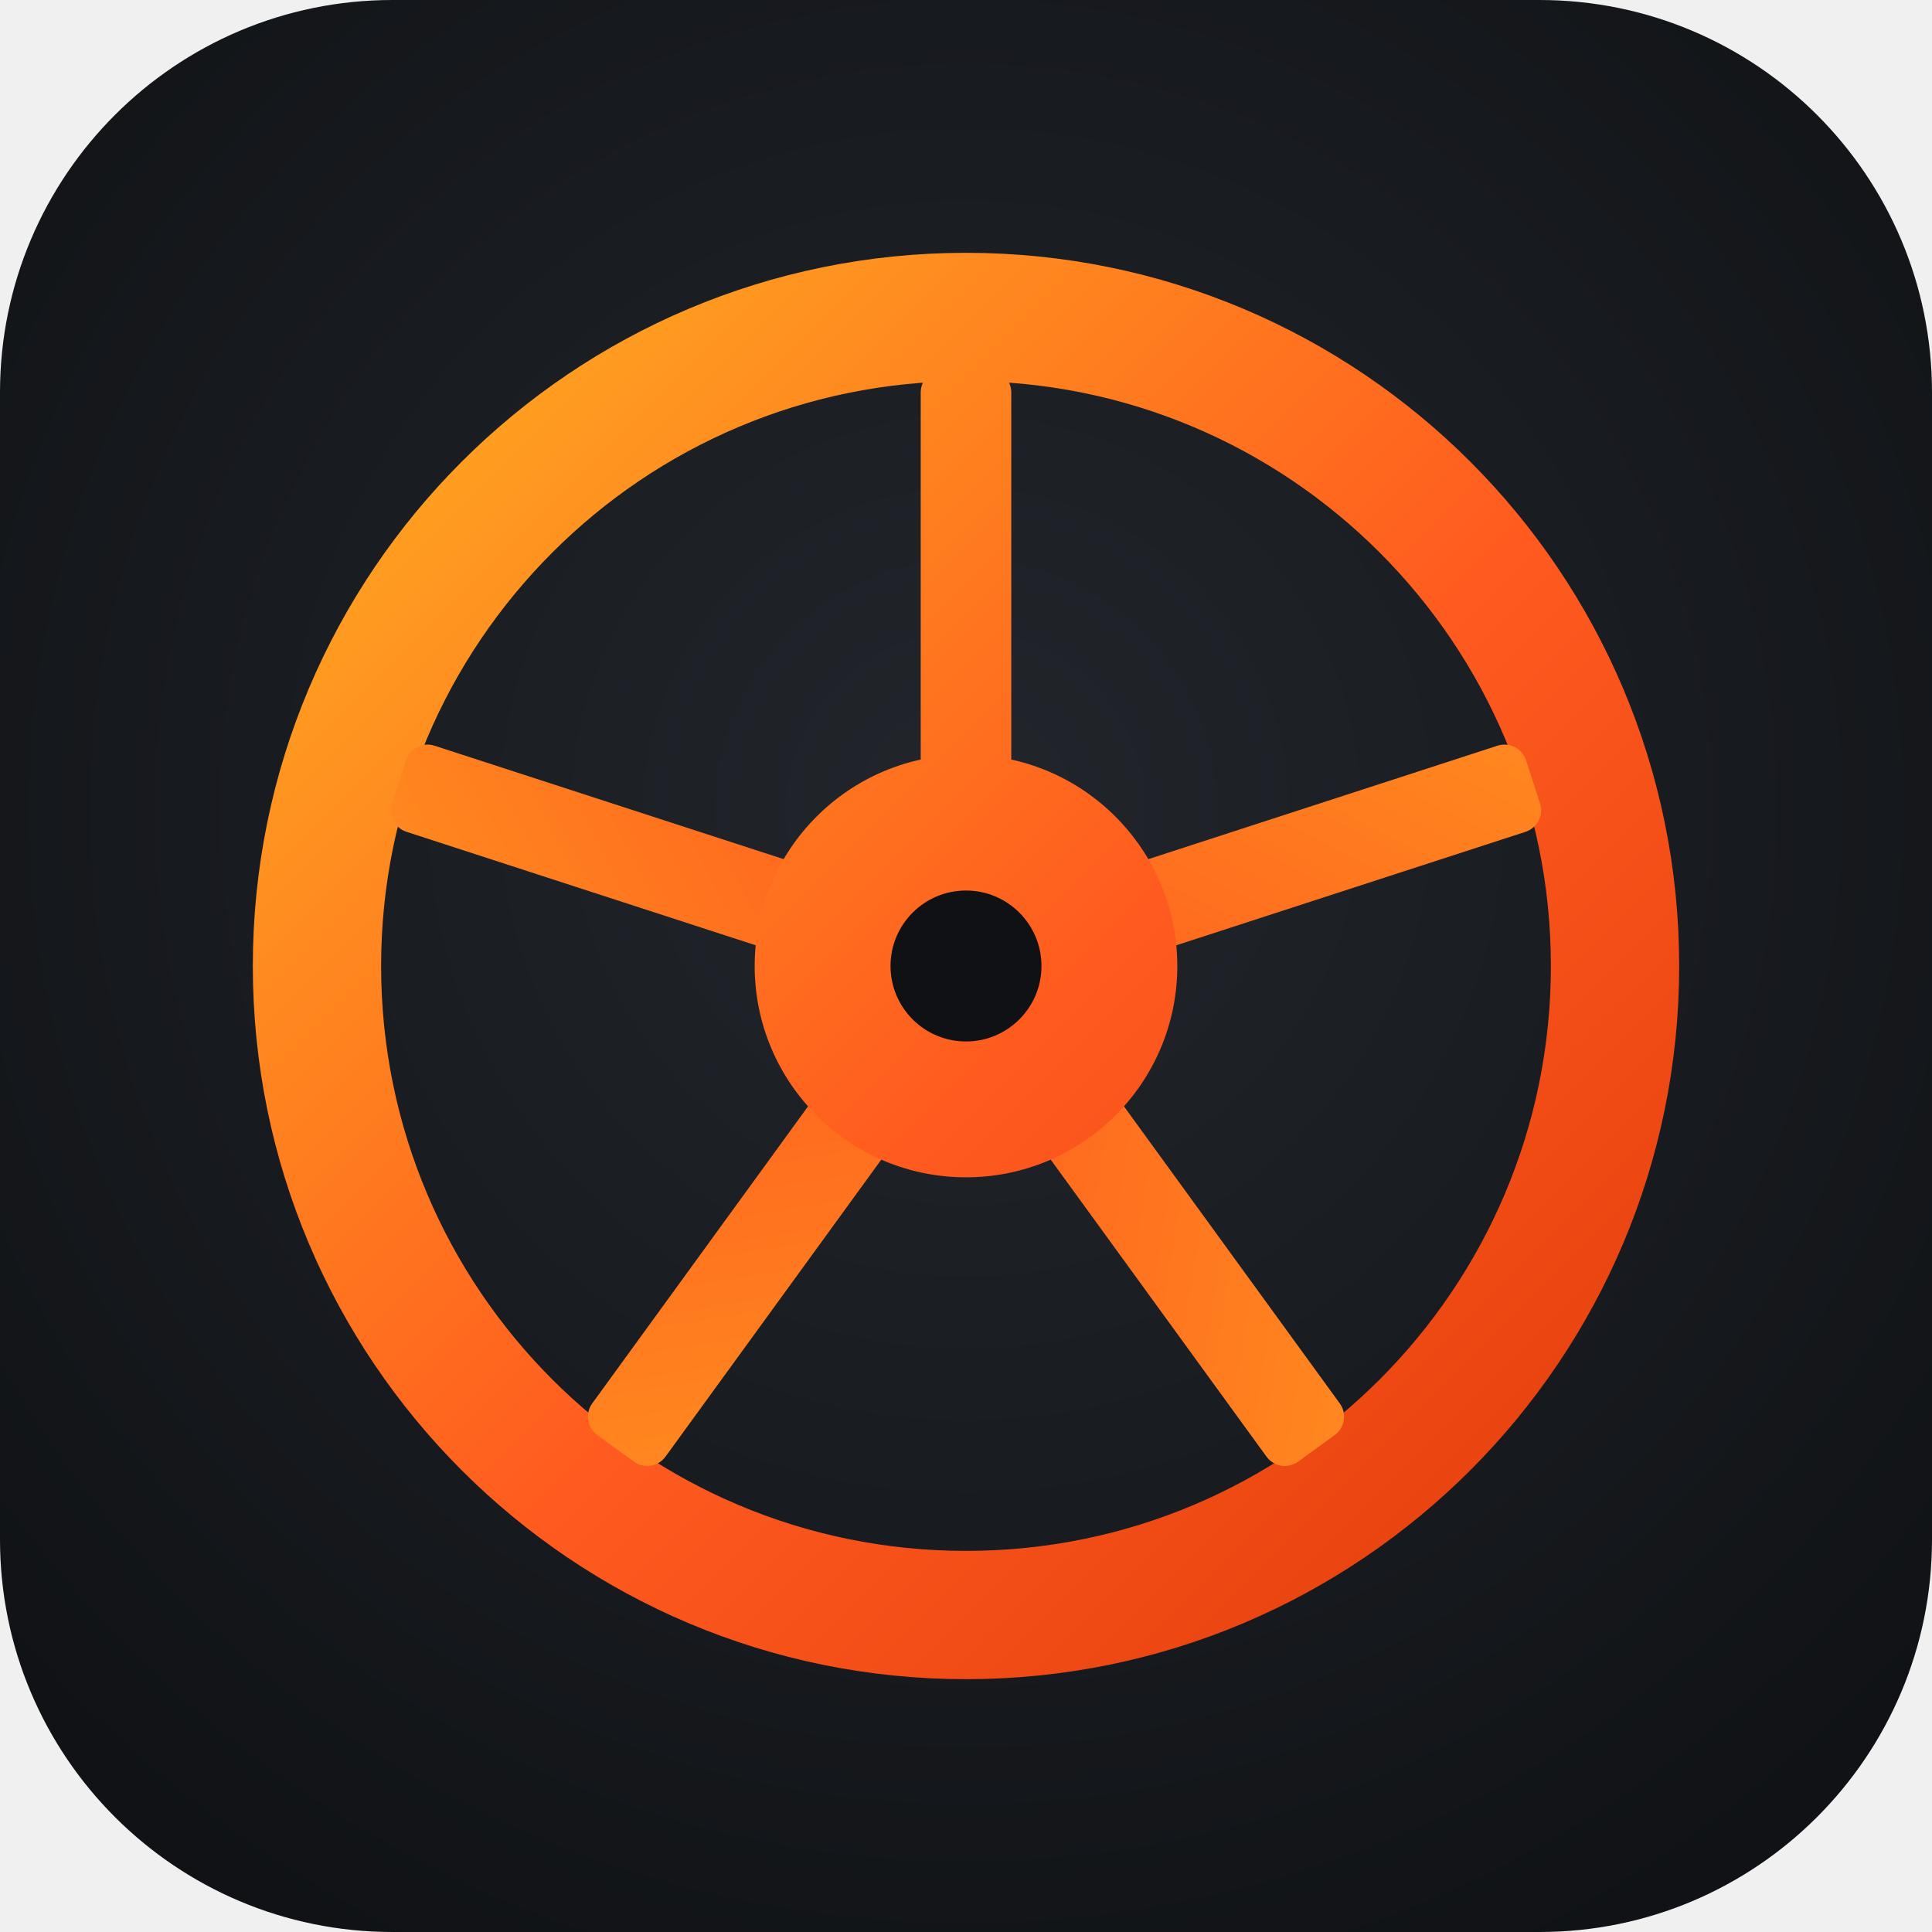
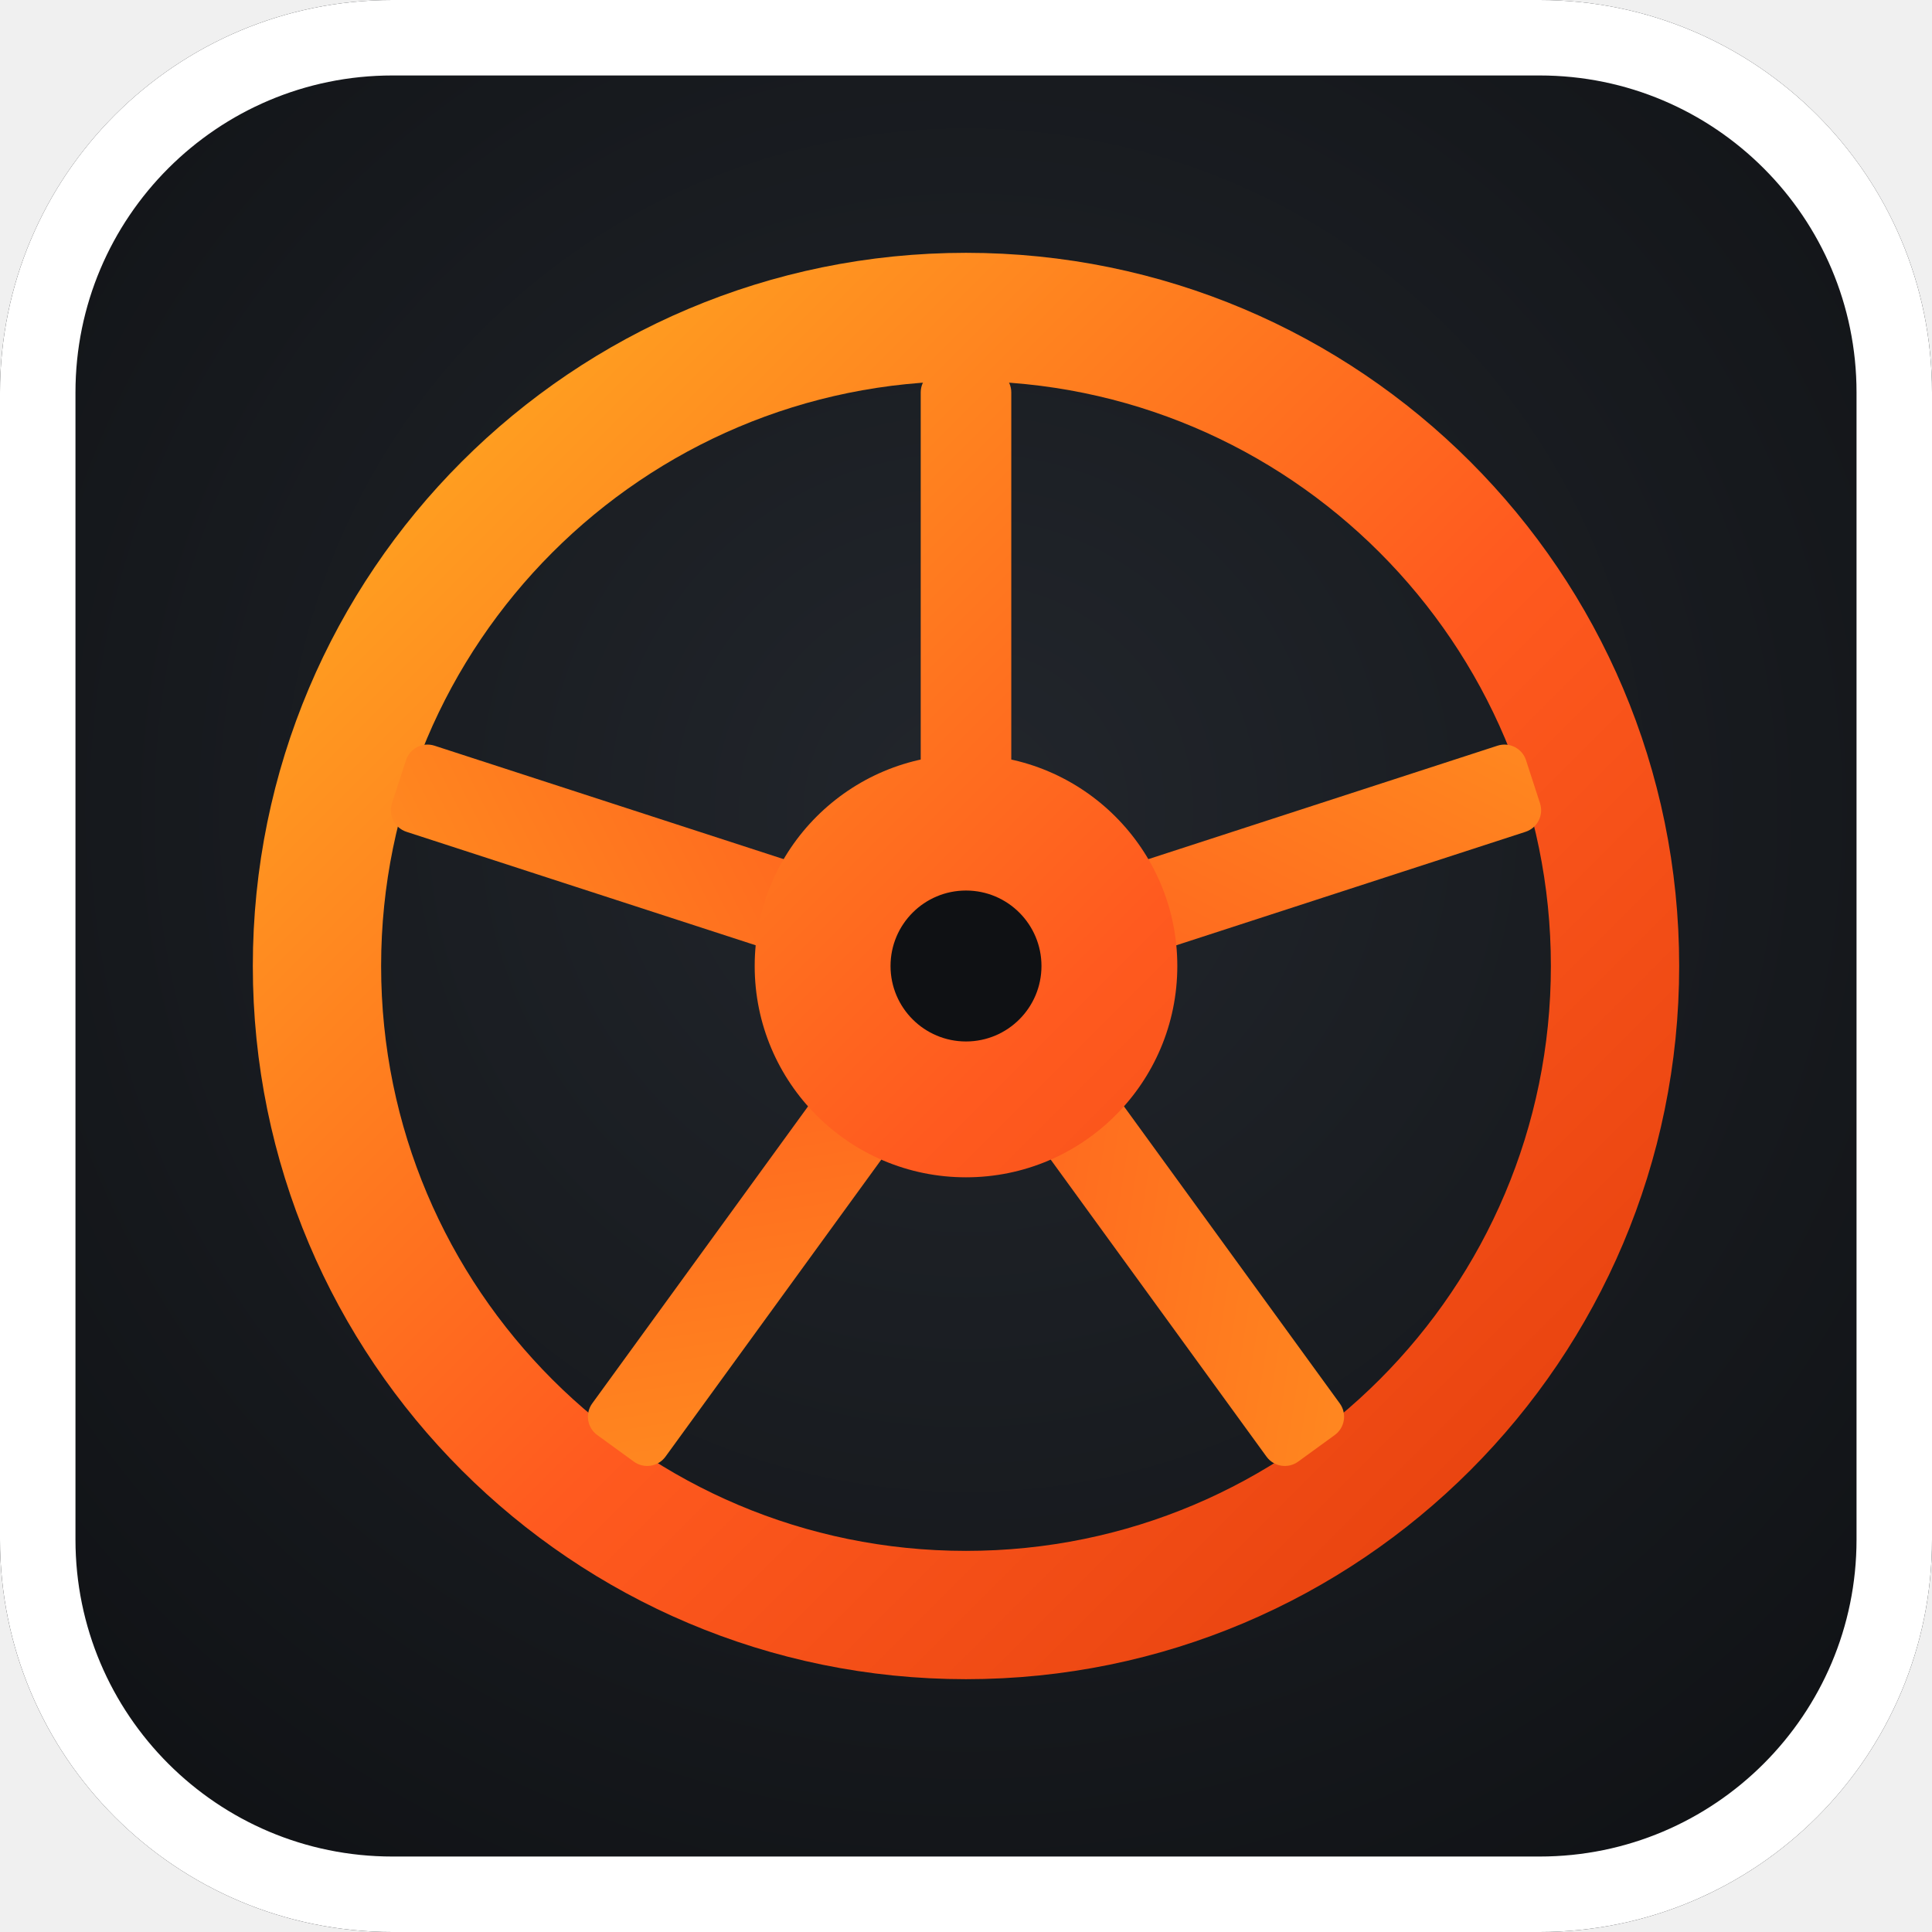
<svg xmlns="http://www.w3.org/2000/svg" viewBox="0 0 512 512">
  <defs>
    <linearGradient id="e" gradientUnits="userSpaceOnUse" x1="80" y1="80" x2="432" y2="432">
      <stop offset="0" stop-color="#ffb020" />
      <stop offset=".55" stop-color="#ff5a1f" />
      <stop offset="1" stop-color="#e23d0b" />
    </linearGradient>
    <radialGradient id="g" cx=".5" cy=".42" r=".7">
      <stop offset="0" stop-color="#22262c" />
      <stop offset="1" stop-color="#0f1114" />
    </radialGradient>
  </defs>
  <rect width="512" height="512" rx="104" fill="url(#g)" />
+   <rect x="10" y="10" width="492" height="492" rx="94" fill="none" stroke="#fff" stroke-width="20" />
  <g transform="translate(256 256) scale(1) translate(-256 -256)" fill="url(#e)">
    <circle cx="256" cy="256" r="172" fill="none" stroke="url(#e)" stroke-width="34" />
    <rect x="244" y="98" width="24" height="120" rx="6" transform="rotate(0 256 256)" />
    <rect x="244" y="98" width="24" height="120" rx="6" transform="rotate(72 256 256)" />
    <rect x="244" y="98" width="24" height="120" rx="6" transform="rotate(144 256 256)" />
    <rect x="244" y="98" width="24" height="120" rx="6" transform="rotate(216 256 256)" />
    <rect x="244" y="98" width="24" height="120" rx="6" transform="rotate(288 256 256)" />
    <circle cx="256" cy="256" r="56" />
    <circle cx="256" cy="256" r="20" fill="#0f1114" />
  </g>
</svg>
